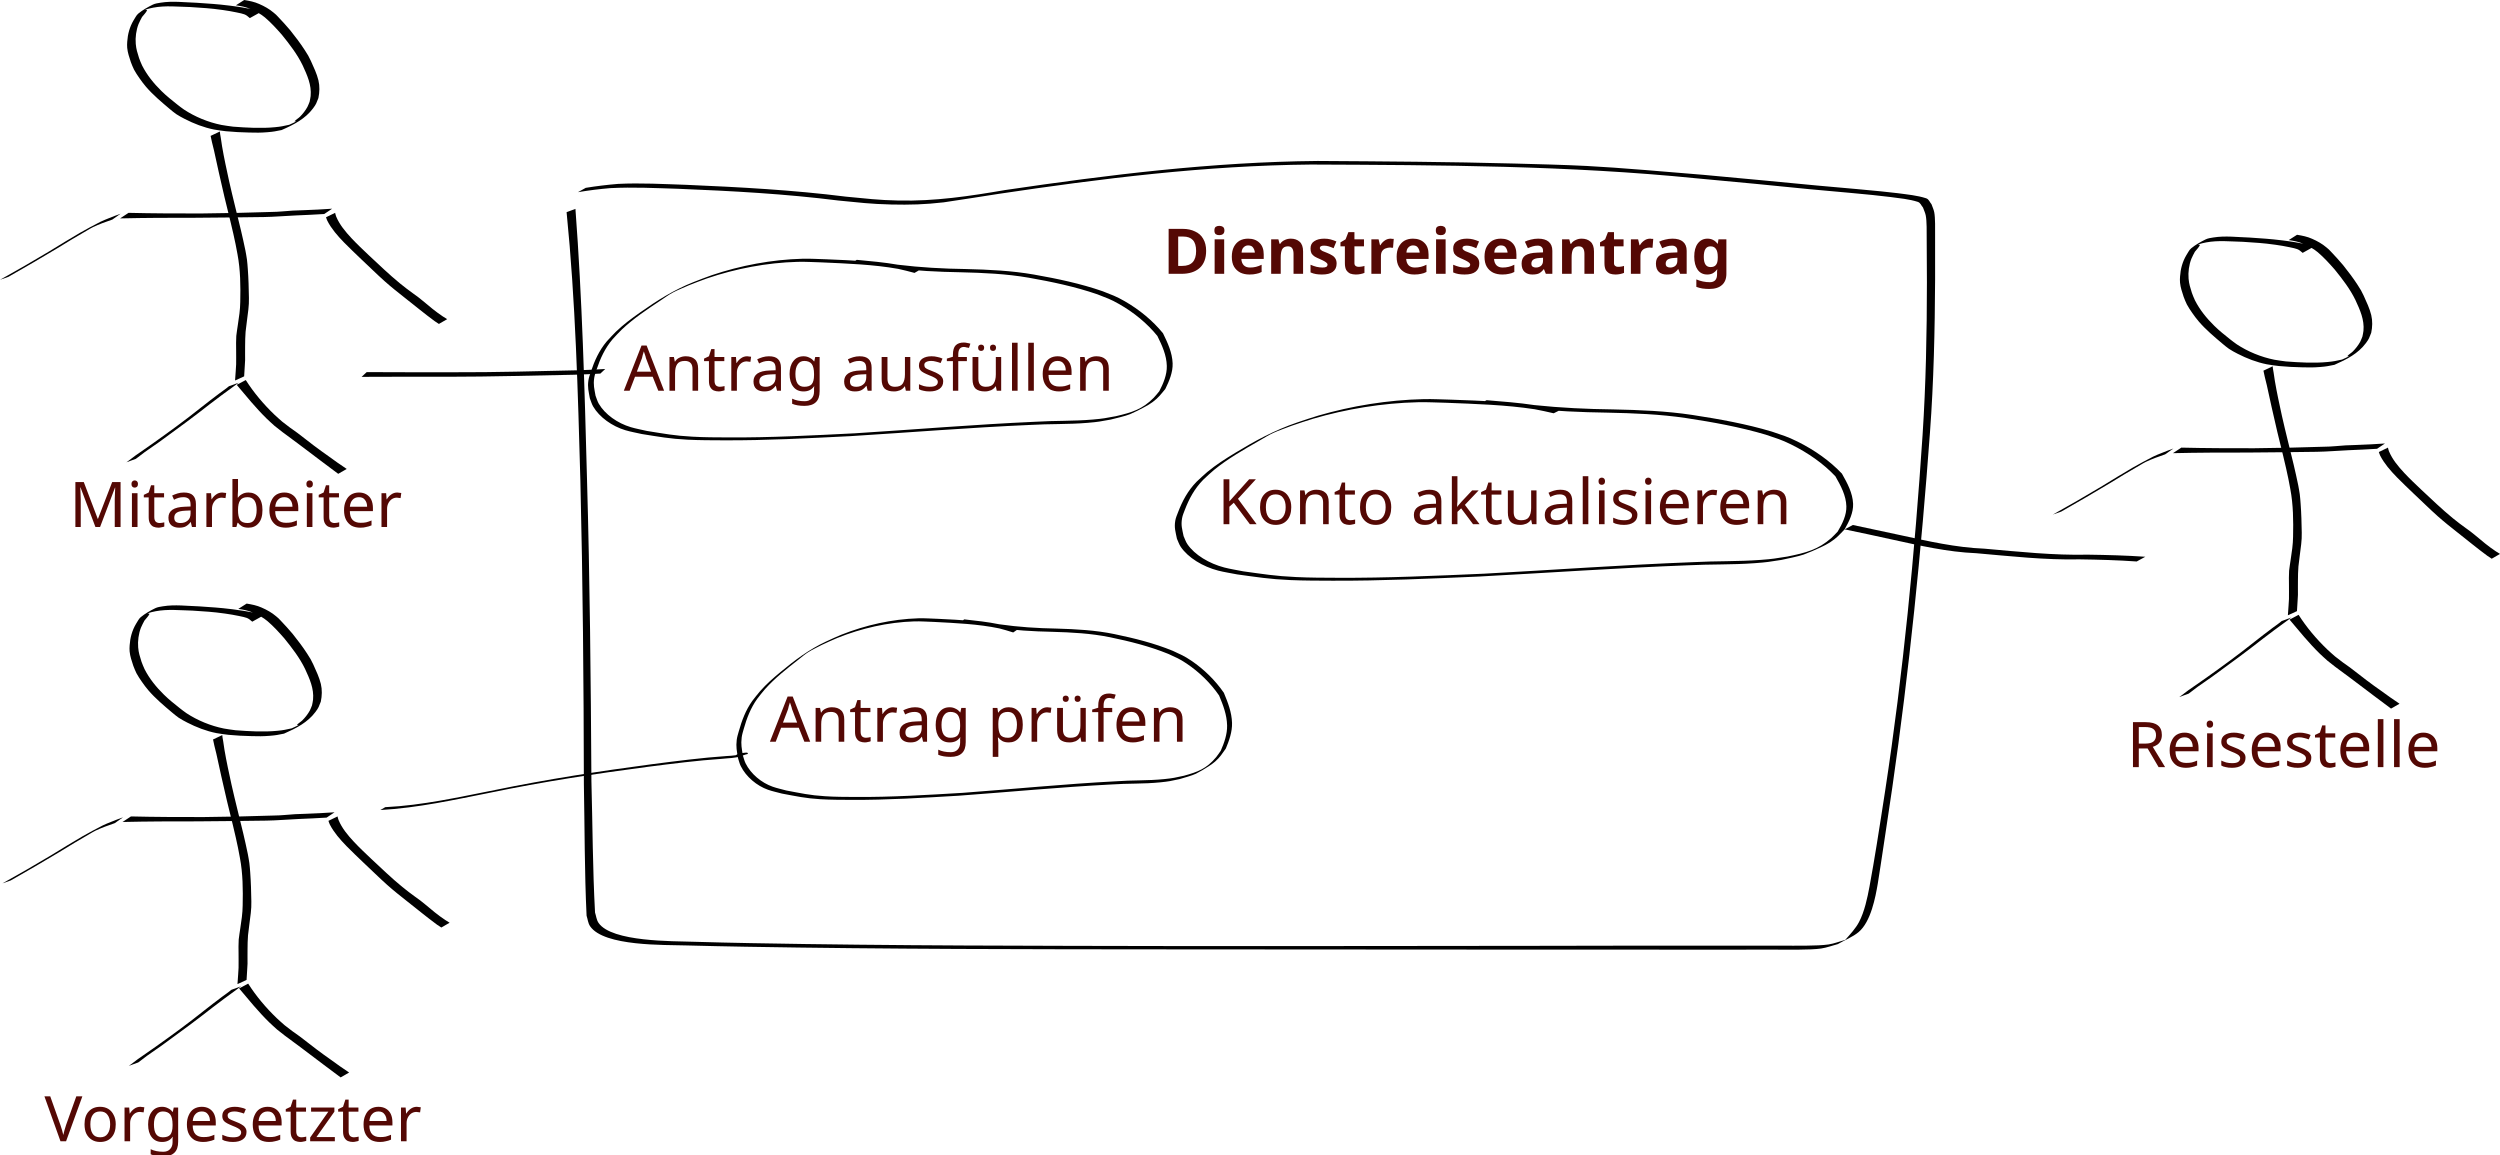
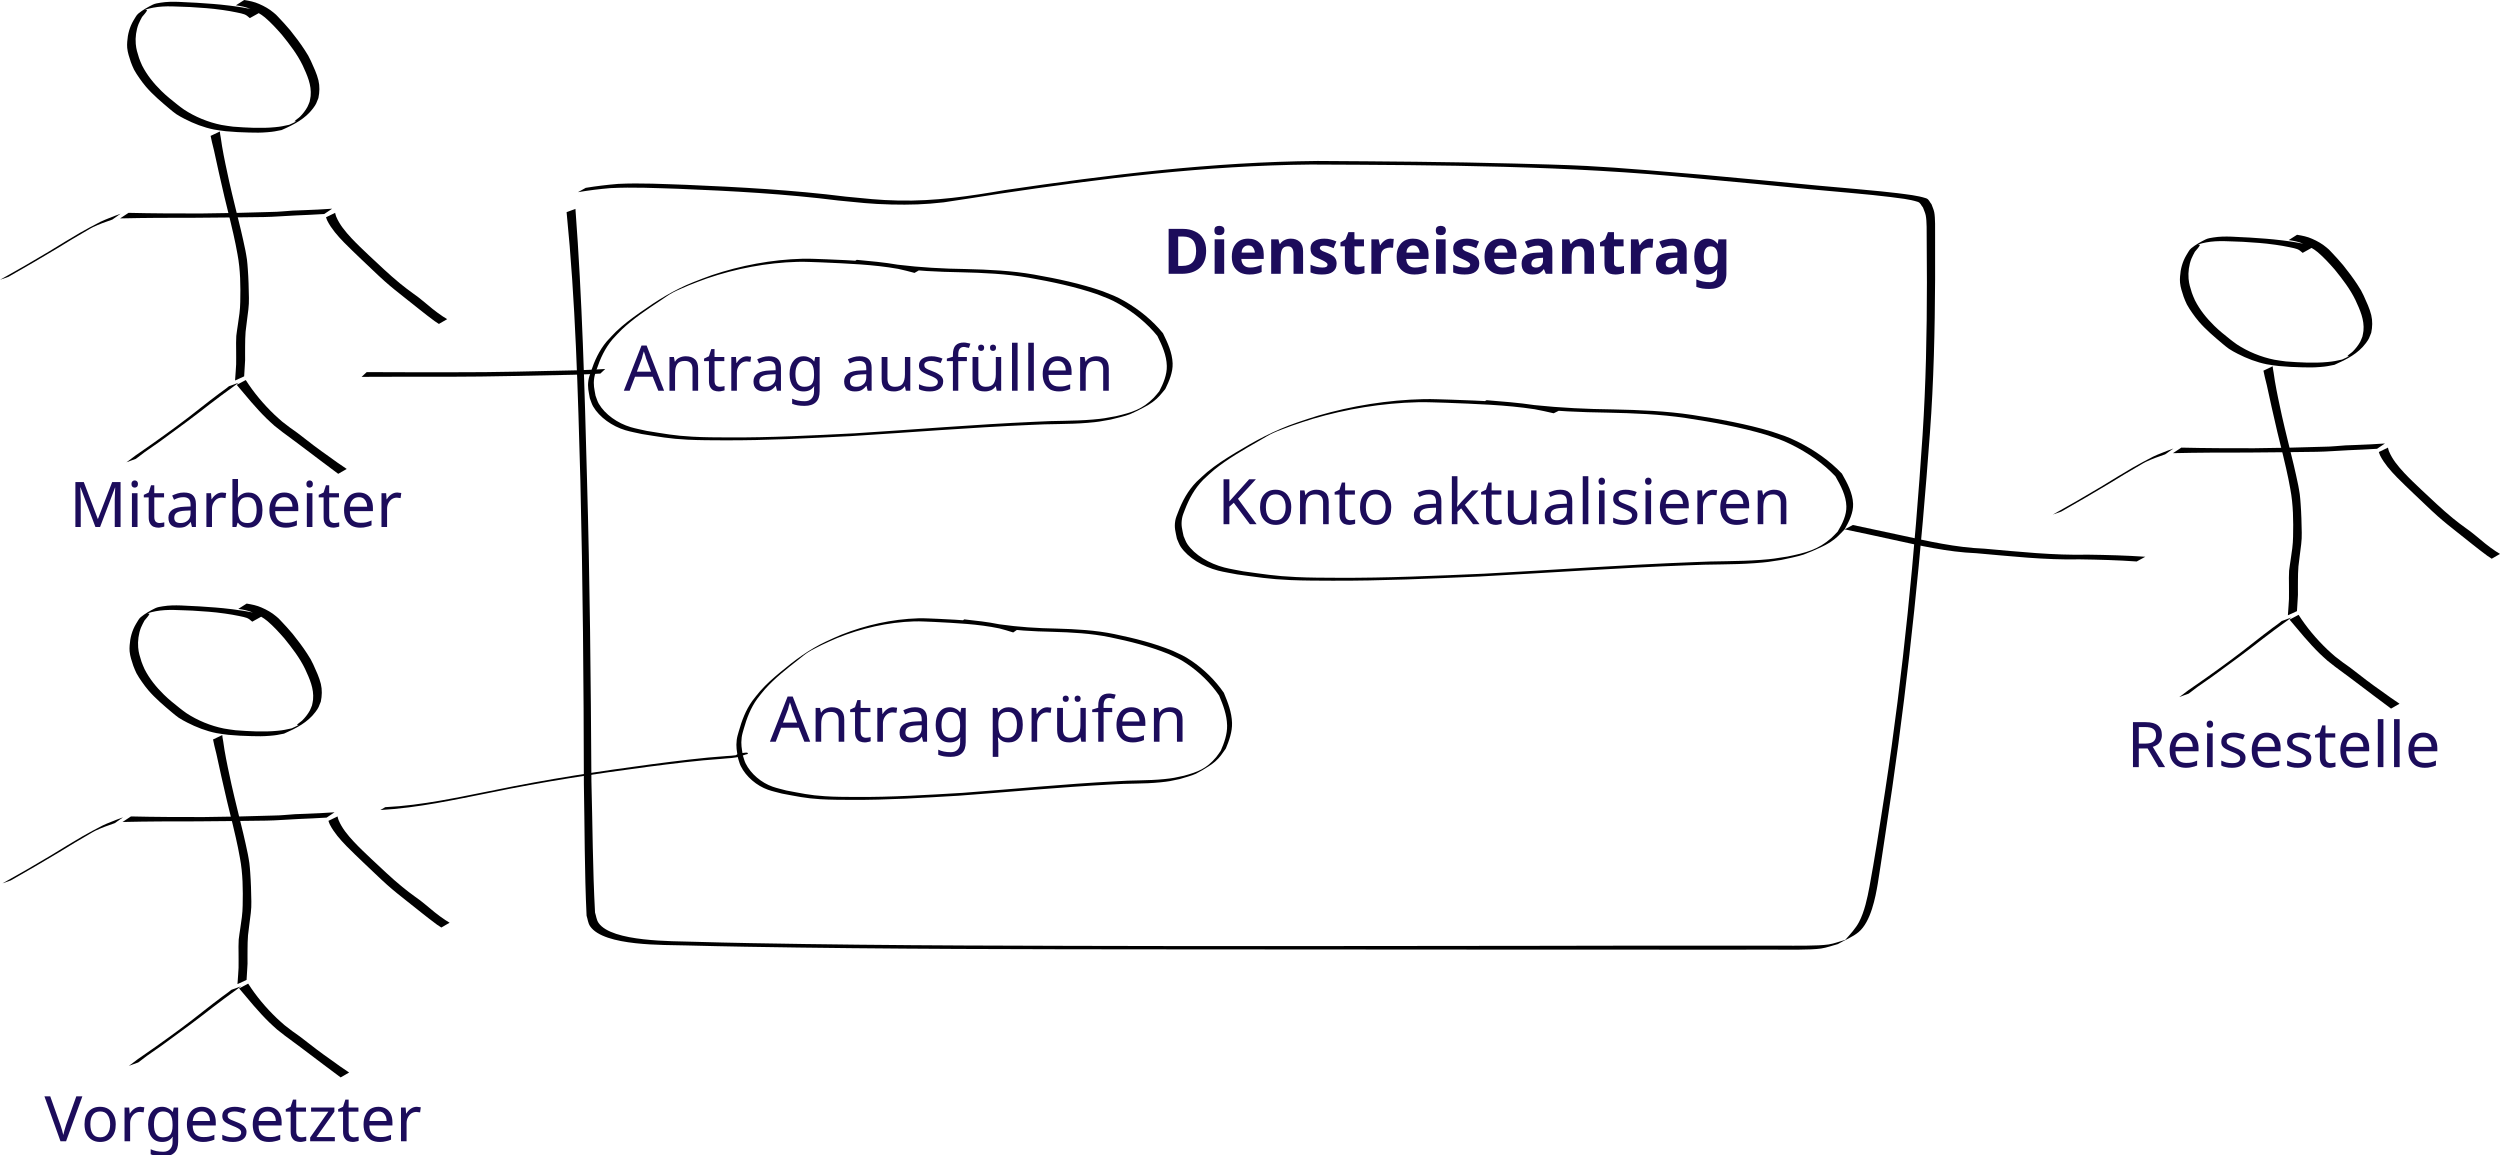
<svg xmlns="http://www.w3.org/2000/svg" xmlns:xlink="http://www.w3.org/1999/xlink" width="167.72mm" height="77.448mm" viewBox="0 0 167.72 77.448" version="1.1" id="svg75">
  <defs id="defs69" />
  <g id="layer1" transform="translate(737.3507,609.5655)">
    <text xml:space="preserve" style="font-style:normal;font-variant:normal;font-weight:normal;font-stretch:normal;font-size:4.233px;line-height:1.25;font-family:sans-serif;-inkscape-font-specification:'sans-serif, Normal';font-variant-ligatures:normal;font-variant-caps:normal;font-variant-numeric:normal;font-variant-east-asian:normal;fill:#000000;fill-opacity:1;stroke:none;stroke-width:0.017" x="-732.698" y="-574.214" id="text369">
-       <tspan id="tspan367" x="-732.698" y="-574.214" style="font-style:normal;font-variant:normal;font-weight:normal;font-stretch:normal;font-size:4.233px;font-family:sans-serif;-inkscape-font-specification:'sans-serif, Normal';font-variant-ligatures:normal;font-variant-caps:normal;font-variant-numeric:normal;font-variant-east-asian:normal;fill:#540804ff;fill-opacity:1;stroke-width:0.017">Mitarbeiter</tspan>
+       <tspan id="tspan367" x="-732.698" y="-574.214" style="font-style:normal;font-variant:normal;font-weight:normal;font-stretch:normal;font-size:4.233px;font-family:sans-serif;-inkscape-font-specification:'sans-serif, Normal';font-variant-ligatures:normal;font-variant-caps:normal;font-variant-numeric:normal;font-variant-east-asian:normal;fill:#1c0c5b;fill-opacity:1;stroke-width:0.017">Mitarbeiter</tspan>
    </text>
    <text xml:space="preserve" style="font-style:normal;font-variant:normal;font-weight:normal;font-stretch:normal;font-size:4.233px;line-height:1.25;font-family:sans-serif;-inkscape-font-specification:'sans-serif, Normal';font-variant-ligatures:normal;font-variant-caps:normal;font-variant-numeric:normal;font-variant-east-asian:normal;fill:#000000;fill-opacity:1;stroke:none;stroke-width:0.017" x="-734.372" y="-532.998" id="text373">
-       <tspan id="tspan371" x="-734.372" y="-532.998" style="font-style:normal;font-variant:normal;font-weight:normal;font-stretch:normal;font-size:4.233px;font-family:sans-serif;-inkscape-font-specification:'sans-serif, Normal';font-variant-ligatures:normal;font-variant-caps:normal;font-variant-numeric:normal;font-variant-east-asian:normal;fill:#540804ff;fill-opacity:1;stroke-width:0.017">Vorgesetzter</tspan>
+       <tspan id="tspan371" x="-734.372" y="-532.998" style="font-style:normal;font-variant:normal;font-weight:normal;font-stretch:normal;font-size:4.233px;font-family:sans-serif;-inkscape-font-specification:'sans-serif, Normal';font-variant-ligatures:normal;font-variant-caps:normal;font-variant-numeric:normal;font-variant-east-asian:normal;fill:#1c0c5b;fill-opacity:1;stroke-width:0.017">Vorgesetzter</tspan>
    </text>
    <text xml:space="preserve" style="font-style:normal;font-variant:normal;font-weight:bold;font-stretch:normal;font-size:4.233px;line-height:1.25;font-family:sans-serif;-inkscape-font-specification:'sans-serif, Bold';font-variant-ligatures:normal;font-variant-caps:normal;font-variant-numeric:normal;font-variant-east-asian:normal;fill:#000000;fill-opacity:1;stroke:none;stroke-width:0.017" x="-659.325" y="-591.192" id="text377">
-       <tspan x="-659.325" y="-591.192" style="font-style:normal;font-variant:normal;font-weight:bold;font-stretch:normal;font-size:4.233px;font-family:sans-serif;-inkscape-font-specification:'sans-serif, Bold';font-variant-ligatures:normal;font-variant-caps:normal;font-variant-numeric:normal;font-variant-east-asian:normal;fill:#540804ff;fill-opacity:1;stroke-width:0.017" id="tspan442">Dienstreiseantrag</tspan>
+       <tspan x="-659.325" y="-591.192" style="font-style:normal;font-variant:normal;font-weight:bold;font-stretch:normal;font-size:4.233px;font-family:sans-serif;-inkscape-font-specification:'sans-serif, Bold';font-variant-ligatures:normal;font-variant-caps:normal;font-variant-numeric:normal;font-variant-east-asian:normal;fill:#1c0c5b;fill-opacity:1;stroke-width:0.017" id="tspan442">Dienstreiseantrag</tspan>
    </text>
    <text xml:space="preserve" style="font-style:normal;font-variant:normal;font-weight:normal;font-stretch:normal;font-size:4.233px;line-height:1.25;font-family:sans-serif;-inkscape-font-specification:'sans-serif, Normal';font-variant-ligatures:normal;font-variant-caps:normal;font-variant-numeric:normal;font-variant-east-asian:normal;fill:#000000;fill-opacity:1;stroke:none;stroke-width:0.017" x="-695.501" y="-583.353" id="text381">
-       <tspan id="tspan379" x="-695.501" y="-583.353" style="font-style:normal;font-variant:normal;font-weight:normal;font-stretch:normal;font-size:4.233px;font-family:sans-serif;-inkscape-font-specification:'sans-serif, Normal';font-variant-ligatures:normal;font-variant-caps:normal;font-variant-numeric:normal;font-variant-east-asian:normal;fill:#540804ff;fill-opacity:1;stroke-width:0.017">Antrag ausfüllen</tspan>
+       <tspan id="tspan379" x="-695.501" y="-583.353" style="font-style:normal;font-variant:normal;font-weight:normal;font-stretch:normal;font-size:4.233px;font-family:sans-serif;-inkscape-font-specification:'sans-serif, Normal';font-variant-ligatures:normal;font-variant-caps:normal;font-variant-numeric:normal;font-variant-east-asian:normal;fill:#1c0c5b;fill-opacity:1;stroke-width:0.017">Antrag ausfüllen</tspan>
    </text>
    <text xml:space="preserve" style="font-style:normal;font-variant:normal;font-weight:normal;font-stretch:normal;font-size:4.233px;line-height:1.25;font-family:sans-serif;-inkscape-font-specification:'sans-serif, Normal';font-variant-ligatures:normal;font-variant-caps:normal;font-variant-numeric:normal;font-variant-east-asian:normal;fill:#000000;fill-opacity:1;stroke:none;stroke-width:0.017" x="-685.698" y="-559.803" id="text385">
-       <tspan id="tspan383" x="-685.698" y="-559.803" style="font-style:normal;font-variant:normal;font-weight:normal;font-stretch:normal;font-size:4.233px;font-family:sans-serif;-inkscape-font-specification:'sans-serif, Normal';font-variant-ligatures:normal;font-variant-caps:normal;font-variant-numeric:normal;font-variant-east-asian:normal;fill:#540804ff;fill-opacity:1;stroke-width:0.017">Antrag prüfen</tspan>
+       <tspan id="tspan383" x="-685.698" y="-559.803" style="font-style:normal;font-variant:normal;font-weight:normal;font-stretch:normal;font-size:4.233px;font-family:sans-serif;-inkscape-font-specification:'sans-serif, Normal';font-variant-ligatures:normal;font-variant-caps:normal;font-variant-numeric:normal;font-variant-east-asian:normal;fill:#1c0c5b;fill-opacity:1;stroke-width:0.017">Antrag prüfen</tspan>
    </text>
    <path id="path420" d="m -669.062,-567.352 c -0.2,-0.06 -0.766,-0.233 -0.937,-0.268 -1.438,-0.293 -2.925,-0.352 -4.385,-0.428 -0.454,-0.013 -0.908,-0.051 -1.362,-0.037 -1.757,0.055 -3.526,0.45 -5.16,1.101 -0.352,0.14 -0.692,0.309 -1.038,0.463 -1.109,0.515 -2.094,1.251 -3.032,2.031 -0.529,0.44 -0.928,0.785 -1.384,1.297 -0.186,0.209 -0.349,0.436 -0.524,0.654 -0.438,0.614 -0.702,1.316 -0.904,2.039 -0.053,0.188 -0.114,0.376 -0.137,0.57 -0.058,0.481 0.008,0.74 0.081,1.21 0.063,0.182 0.102,0.373 0.187,0.545 0.359,0.725 1.079,1.327 1.831,1.593 0.305,0.108 0.623,0.17 0.935,0.256 0.98,0.182 1.571,0.319 2.598,0.38 0.689,0.041 1.381,0.039 2.071,0.043 2.403,0.013 4.796,-0.14 7.193,-0.28 3.406,-0.249 6.805,-0.577 10.216,-0.753 1.094,-0.079 2.194,-0.031 3.286,-0.142 0.656,-0.066 0.661,-0.085 1.308,-0.218 0.247,-0.073 0.857,-0.241 1.103,-0.363 0.286,-0.143 0.558,-0.311 0.828,-0.482 0.161,-0.102 0.319,-0.21 0.461,-0.336 0.338,-0.299 0.457,-0.509 0.714,-0.87 0.224,-0.534 0.434,-1.124 0.417,-1.717 -0.02,-0.717 -0.278,-1.374 -0.548,-2.023 -0.584,-0.846 -1.337,-1.58 -2.185,-2.155 -0.492,-0.334 -0.718,-0.415 -1.246,-0.663 -1.258,-0.516 -2.584,-0.843 -3.911,-1.12 -1.273,-0.263 -2.569,-0.332 -3.864,-0.37 -1.296,-0.021 -2.588,-0.105 -3.871,-0.29 -0.773,-0.159 -1.557,-0.24 -2.34,-0.328 0,0 -0.289,0.207 -0.289,0.207 v 0 c 0.778,0.094 1.558,0.179 2.327,0.336 1.284,0.188 2.578,0.266 3.875,0.292 1.294,0.037 2.59,0.103 3.862,0.363 1.325,0.275 2.648,0.603 3.905,1.114 0.53,0.246 0.749,0.323 1.243,0.656 0.844,0.569 1.595,1.297 2.174,2.139 0.272,0.651 0.52,1.286 0.537,2.007 0.015,0.588 -0.194,1.172 -0.425,1.699 -0.106,0.147 -0.202,0.303 -0.319,0.442 -0.639,0.764 -1.227,0.982 -2.155,1.236 -0.64,0.135 -0.656,0.155 -1.306,0.223 -1.095,0.114 -2.2,0.067 -3.297,0.151 -3.421,0.181 -6.828,0.52 -10.244,0.773 -2.394,0.142 -4.783,0.293 -7.182,0.276 -0.685,-0.003 -1.371,-0.004 -2.056,-0.05 -1.024,-0.064 -1.607,-0.201 -2.583,-0.383 -0.308,-0.085 -0.623,-0.149 -0.924,-0.256 -0.745,-0.264 -1.458,-0.849 -1.814,-1.569 -0.084,-0.17 -0.123,-0.359 -0.185,-0.539 -0.07,-0.477 -0.136,-0.71 -0.075,-1.197 0.024,-0.193 0.084,-0.379 0.136,-0.566 0.201,-0.719 0.469,-1.415 0.906,-2.024 0.174,-0.217 0.338,-0.443 0.523,-0.65 0.67,-0.749 1.465,-1.372 2.252,-1.988 0.213,-0.167 0.417,-0.347 0.646,-0.491 0.291,-0.183 0.606,-0.324 0.908,-0.486 0.346,-0.156 0.686,-0.325 1.038,-0.466 1.631,-0.655 3.399,-1.057 5.155,-1.113 0.454,-0.015 0.908,0.024 1.362,0.036 1.452,0.079 2.932,0.137 4.361,0.435 0.189,0.039 0.716,0.206 0.928,0.271 0,0 0.314,-0.215 0.314,-0.215 z" style="stroke-width:0.032" />
    <path id="path420-7" d="m -675.622,-591.474 c -0.236,-0.06 -0.904,-0.233 -1.106,-0.268 -1.696,-0.293 -3.45,-0.352 -5.172,-0.428 -0.536,-0.013 -1.071,-0.051 -1.607,-0.037 -2.072,0.055 -4.159,0.45 -6.086,1.101 -0.415,0.14 -0.816,0.309 -1.225,0.463 -1.308,0.515 -2.47,1.251 -3.577,2.031 -0.624,0.44 -1.094,0.785 -1.632,1.297 -0.219,0.209 -0.412,0.436 -0.618,0.654 -0.516,0.614 -0.828,1.316 -1.067,2.039 -0.062,0.188 -0.134,0.376 -0.163,0.57 -0.069,0.481 0.015,0.74 0.096,1.21 0.074,0.182 0.121,0.373 0.221,0.545 0.423,0.725 1.273,1.327 2.16,1.593 0.36,0.108 0.735,0.171 1.103,0.256 1.155,0.182 1.853,0.319 3.064,0.38 0.813,0.041 1.629,0.039 2.443,0.043 2.834,0.013 5.657,-0.14 8.485,-0.28 4.017,-0.249 8.026,-0.577 12.049,-0.752 1.29,-0.079 2.588,-0.031 3.876,-0.142 0.773,-0.066 0.78,-0.085 1.542,-0.218 0.291,-0.073 1.011,-0.241 1.3,-0.363 0.337,-0.143 0.659,-0.311 0.977,-0.482 0.189,-0.102 0.376,-0.21 0.544,-0.336 0.399,-0.299 0.539,-0.509 0.842,-0.87 0.264,-0.534 0.512,-1.124 0.492,-1.717 -0.025,-0.717 -0.328,-1.374 -0.647,-2.023 -0.689,-0.846 -1.577,-1.58 -2.577,-2.155 -0.58,-0.334 -0.847,-0.415 -1.47,-0.663 -1.483,-0.517 -3.048,-0.843 -4.613,-1.12 -1.501,-0.263 -3.031,-0.332 -4.558,-0.37 -1.528,-0.021 -3.053,-0.105 -4.566,-0.29 -0.912,-0.159 -1.836,-0.24 -2.76,-0.328 0,0 -0.34,0.207 -0.34,0.207 v 0 c 0.918,0.094 1.837,0.179 2.744,0.336 1.515,0.188 3.041,0.266 4.571,0.292 1.526,0.037 3.055,0.103 4.556,0.363 1.562,0.275 3.123,0.603 4.606,1.114 0.625,0.246 0.884,0.323 1.466,0.656 0.996,0.569 1.882,1.297 2.564,2.139 0.321,0.651 0.614,1.286 0.633,2.007 0.017,0.588 -0.228,1.172 -0.502,1.699 -0.125,0.147 -0.239,0.303 -0.376,0.442 -0.753,0.764 -1.447,0.982 -2.542,1.236 -0.755,0.135 -0.774,0.155 -1.541,0.223 -1.292,0.114 -2.595,0.067 -3.889,0.151 -4.035,0.181 -8.054,0.52 -12.083,0.773 -2.823,0.142 -5.642,0.293 -8.472,0.276 -0.808,-0.003 -1.618,-0.004 -2.425,-0.05 -1.207,-0.064 -1.896,-0.201 -3.047,-0.384 -0.363,-0.085 -0.734,-0.149 -1.09,-0.256 -0.878,-0.264 -1.72,-0.849 -2.14,-1.569 -0.099,-0.17 -0.145,-0.359 -0.218,-0.539 -0.082,-0.477 -0.16,-0.71 -0.088,-1.197 0.028,-0.193 0.099,-0.379 0.161,-0.566 0.238,-0.719 0.553,-1.415 1.069,-2.024 0.206,-0.217 0.398,-0.443 0.617,-0.65 0.79,-0.749 1.728,-1.372 2.656,-1.988 0.251,-0.167 0.492,-0.347 0.762,-0.491 0.343,-0.183 0.714,-0.324 1.071,-0.486 0.408,-0.156 0.809,-0.325 1.225,-0.466 1.924,-0.655 4.009,-1.057 6.081,-1.113 0.535,-0.016 1.071,0.024 1.606,0.036 1.713,0.079 3.458,0.137 5.144,0.435 0.223,0.039 0.845,0.206 1.095,0.271 0,0 0.371,-0.215 0.371,-0.215 z" style="stroke-width:0.035" />
    <text xml:space="preserve" style="font-style:normal;font-variant:normal;font-weight:normal;font-stretch:normal;font-size:4.233px;line-height:1.25;font-family:sans-serif;-inkscape-font-specification:'sans-serif, Normal';font-variant-ligatures:normal;font-variant-caps:normal;font-variant-numeric:normal;font-variant-east-asian:normal;fill:#000000;fill-opacity:1;stroke:none;stroke-width:0.017" x="-655.673" y="-574.396" id="text381-5">
-       <tspan id="tspan379-3" x="-655.673" y="-574.396" style="font-style:normal;font-variant:normal;font-weight:normal;font-stretch:normal;font-size:4.233px;font-family:sans-serif;-inkscape-font-specification:'sans-serif, Normal';font-variant-ligatures:normal;font-variant-caps:normal;font-variant-numeric:normal;font-variant-east-asian:normal;fill:#540804ff;fill-opacity:1;stroke-width:0.017">Konto aktualisieren</tspan>
+       <tspan id="tspan379-3" x="-655.673" y="-574.396" style="font-style:normal;font-variant:normal;font-weight:normal;font-stretch:normal;font-size:4.233px;font-family:sans-serif;-inkscape-font-specification:'sans-serif, Normal';font-variant-ligatures:normal;font-variant-caps:normal;font-variant-numeric:normal;font-variant-east-asian:normal;fill:#1c0c5b;fill-opacity:1;stroke-width:0.017">Konto aktualisieren</tspan>
    </text>
    <path id="path420-7-5" d="m -632.687,-582.056 c -0.273,-0.06 -1.048,-0.233 -1.283,-0.268 -1.968,-0.293 -4.003,-0.352 -6.001,-0.428 -0.621,-0.013 -1.243,-0.051 -1.864,-0.037 -2.404,0.055 -4.825,0.45 -7.061,1.101 -0.482,0.14 -0.947,0.309 -1.421,0.463 -1.517,0.515 -2.866,1.251 -4.15,2.031 -0.723,0.44 -1.27,0.785 -1.894,1.297 -0.254,0.209 -0.478,0.436 -0.717,0.654 -0.599,0.614 -0.961,1.316 -1.238,2.039 -0.072,0.188 -0.156,0.376 -0.188,0.57 -0.08,0.481 0.018,0.74 0.111,1.21 0.085,0.182 0.14,0.373 0.256,0.545 0.491,0.725 1.477,1.327 2.506,1.593 0.417,0.108 0.853,0.17 1.28,0.256 1.341,0.182 2.149,0.319 3.555,0.38 0.943,0.041 1.89,0.039 2.835,0.043 3.288,0.013 6.563,-0.14 9.844,-0.28 4.661,-0.249 9.312,-0.577 13.98,-0.753 1.497,-0.079 3.003,-0.031 4.497,-0.142 0.897,-0.066 0.905,-0.085 1.79,-0.218 0.338,-0.073 1.173,-0.241 1.509,-0.363 0.391,-0.143 0.764,-0.311 1.133,-0.482 0.22,-0.102 0.436,-0.21 0.631,-0.336 0.463,-0.299 0.625,-0.509 0.977,-0.87 0.306,-0.534 0.594,-1.124 0.57,-1.717 -0.029,-0.717 -0.38,-1.374 -0.75,-2.023 -0.8,-0.846 -1.83,-1.58 -2.99,-2.155 -0.673,-0.334 -0.982,-0.415 -1.705,-0.663 -1.721,-0.516 -3.537,-0.843 -5.352,-1.12 -1.742,-0.263 -3.516,-0.332 -5.288,-0.37 -1.773,-0.021 -3.542,-0.105 -5.298,-0.29 -1.058,-0.159 -2.13,-0.24 -3.202,-0.328 0,0 -0.395,0.207 -0.395,0.207 v 0 c 1.065,0.093 2.132,0.179 3.184,0.336 1.757,0.188 3.528,0.266 5.303,0.292 1.771,0.037 3.544,0.103 5.286,0.363 1.813,0.275 3.624,0.603 5.344,1.114 0.725,0.246 1.025,0.323 1.701,0.656 1.155,0.569 2.183,1.297 2.975,2.139 0.372,0.651 0.712,1.286 0.735,2.007 0.019,0.588 -0.265,1.172 -0.582,1.699 -0.145,0.147 -0.277,0.303 -0.436,0.442 -0.874,0.764 -1.679,0.982 -2.949,1.236 -0.876,0.135 -0.898,0.155 -1.788,0.223 -1.499,0.114 -3.01,0.067 -4.512,0.151 -4.681,0.181 -9.345,0.52 -14.019,0.773 -3.276,0.142 -6.546,0.293 -9.829,0.276 -0.938,-0.003 -1.877,-0.004 -2.813,-0.05 -1.401,-0.064 -2.2,-0.201 -3.535,-0.383 -0.421,-0.085 -0.852,-0.149 -1.265,-0.256 -1.019,-0.264 -1.996,-0.849 -2.483,-1.569 -0.115,-0.17 -0.169,-0.359 -0.253,-0.539 -0.095,-0.477 -0.186,-0.71 -0.102,-1.197 0.033,-0.193 0.115,-0.379 0.186,-0.566 0.276,-0.719 0.641,-1.415 1.24,-2.024 0.239,-0.217 0.462,-0.443 0.716,-0.65 0.917,-0.749 2.005,-1.372 3.082,-1.988 0.292,-0.167 0.571,-0.347 0.884,-0.491 0.398,-0.183 0.829,-0.324 1.243,-0.486 0.474,-0.156 0.939,-0.325 1.421,-0.466 2.232,-0.655 4.652,-1.057 7.055,-1.113 0.621,-0.016 1.243,0.024 1.864,0.036 1.987,0.079 4.012,0.137 5.969,0.435 0.258,0.039 0.98,0.206 1.271,0.271 0,0 0.43,-0.215 0.43,-0.215 z" style="stroke-width:0.037" />
    <text xml:space="preserve" style="font-style:normal;font-variant:normal;font-weight:normal;font-stretch:normal;font-size:4.233px;line-height:1.25;font-family:sans-serif;-inkscape-font-specification:'sans-serif, Normal';font-variant-ligatures:normal;font-variant-caps:normal;font-variant-numeric:normal;font-variant-east-asian:normal;fill:#000000;fill-opacity:1;stroke:none;stroke-width:0.017" x="-594.661" y="-558.105" id="text373-2">
-       <tspan id="tspan371-9" x="-594.661" y="-558.105" style="font-style:normal;font-variant:normal;font-weight:normal;font-stretch:normal;font-size:4.233px;font-family:sans-serif;-inkscape-font-specification:'sans-serif, Normal';font-variant-ligatures:normal;font-variant-caps:normal;font-variant-numeric:normal;font-variant-east-asian:normal;fill:#540804ff;fill-opacity:1;stroke-width:0.017">Reisestelle</tspan>
+       <tspan id="tspan371-9" x="-594.661" y="-558.105" style="font-style:normal;font-variant:normal;font-weight:normal;font-stretch:normal;font-size:4.233px;font-family:sans-serif;-inkscape-font-specification:'sans-serif, Normal';font-variant-ligatures:normal;font-variant-caps:normal;font-variant-numeric:normal;font-variant-east-asian:normal;fill:#1c0c5b;fill-opacity:1;stroke-width:0.017">Reisestelle</tspan>
    </text>
    <path id="path583" d="m -699.339,-595.332 c 0.6,6 0.757,12.018 0.925,18.031 0.165,6.772 0.222,13.545 0.234,20.319 0.056,2.949 0.041,5.901 0.182,8.849 0.079,0.236 0.089,0.491 0.238,0.709 0.929,1.362 5.016,1.239 6.467,1.286 1.307,0.042 2.614,0.057 3.922,0.086 9.515,0.167 19.035,0.172 28.552,0.178 8.063,0.005 16.125,0.012 24.188,0.016 3.737,0.002 7.473,0.003 11.21,0.002 1.729,10e-4 3.458,-8.9e-4 5.187,-8.9e-4 0.663,4.6e-4 2.34,0.032 3.055,-0.074 0.39,-0.058 0.748,-0.197 1.122,-0.296 0.464,-0.268 1.003,-0.479 1.393,-0.804 0.833,-0.694 1.137,-2.367 1.287,-3.237 0.121,-0.702 0.928,-6.131 0.972,-6.432 1.148,-7.935 1.949,-15.894 2.533,-23.861 0.252,-3.42 0.327,-6.845 0.344,-10.27 0.003,-0.995 5.1e-4,-1.989 -10e-4,-2.984 -10e-4,-0.366 0.018,-1.127 -0.058,-1.515 -0.036,-0.182 -0.122,-0.357 -0.184,-0.536 -0.121,-0.133 -0.163,-0.333 -0.362,-0.398 -0.594,-0.194 -1.257,-0.253 -1.897,-0.34 -1.014,-0.136 -4.477,-0.428 -5.416,-0.515 -1.231,-0.114 -2.461,-0.235 -3.692,-0.352 -1.311,-0.122 -2.621,-0.243 -3.932,-0.365 -2.051,-0.169 -5.75,-0.492 -7.824,-0.595 -1.603,-0.08 -3.209,-0.119 -4.815,-0.162 -4.411,-0.118 -8.824,-0.146 -13.237,-0.174 -7.075,0.064 -14.05,0.931 -20.964,1.95 -2.378,0.408 -4.703,0.759 -7.159,0.706 -1.364,-0.03 -2.176,-0.133 -3.533,-0.262 -3.543,-0.445 -7.127,-0.64 -10.712,-0.793 -1.525,-0.049 -3.051,-0.139 -4.577,-0.062 -0.727,0.06 -1.448,0.147 -2.162,0.264 0,0 -0.524,0.291 -0.524,0.291 v 0 c 0.713,-0.12 1.432,-0.209 2.159,-0.271 1.531,-0.081 3.063,-10e-4 4.595,0.045 3.587,0.144 7.172,0.34 10.716,0.786 1.379,0.134 2.152,0.234 3.538,0.267 1.272,0.03 2.275,-10e-4 3.53,-0.145 0.277,-0.032 3.627,-0.559 3.655,-0.564 6.918,-1.034 13.902,-1.907 20.985,-1.972 8.636,0.038 17.301,0.064 25.874,0.926 1.309,0.122 2.617,0.245 3.926,0.367 1.224,0.121 2.448,0.246 3.672,0.363 1.119,0.107 4.213,0.364 5.391,0.522 0.621,0.084 1.264,0.139 1.842,0.325 0.193,0.062 0.236,0.255 0.354,0.383 0.061,0.175 0.147,0.347 0.183,0.526 0.078,0.391 0.062,1.141 0.064,1.51 0.003,0.993 0.014,1.986 0.015,2.979 -0.002,3.417 -0.068,6.834 -0.291,10.248 -0.529,7.965 -1.298,15.922 -2.508,23.849 -0.189,1.207 -0.37,2.414 -0.567,3.62 -0.155,0.947 -0.312,1.894 -0.489,2.839 -0.138,0.735 -0.33,1.663 -0.702,2.366 -0.226,0.428 -0.582,0.808 -0.92,1.19 -0.372,0.103 -0.727,0.248 -1.116,0.309 -0.724,0.112 -2.387,0.082 -3.061,0.082 -1.728,4.4e-4 -3.456,-10e-4 -5.184,-4.5e-4 -3.745,0 -7.491,0.001 -11.236,0.012 -8.081,0.013 -16.163,0.018 -24.244,0.015 -9.507,-0.018 -19.015,-0.016 -28.519,-0.195 -1.302,-0.031 -2.604,-0.047 -3.905,-0.093 -1.352,-0.048 -5.488,0.023 -6.373,-1.263 -0.147,-0.214 -0.159,-0.465 -0.238,-0.698 -0.16,-2.94 -0.163,-5.884 -0.243,-8.825 -0.039,-6.766 -0.104,-13.531 -0.297,-20.296 -0.16,-6.03 -0.321,-12.062 -0.775,-18.086 0,0 -0.589,0.219 -0.589,0.219 z" style="stroke-width:0.033" />
    <path id="path585" d="m -713.092,-584.283 c 1.964,-0.013 3.929,-0.007 5.893,-0.007 2.78,-10e-4 5.559,-0.084 8.338,-0.134 1.252,-0.047 0.656,-0.021 1.786,-0.078 0,0 0.329,-0.309 0.329,-0.309 v 0 c -1.135,0.064 -0.537,0.034 -1.793,0.086 -2.779,0.059 -5.557,0.144 -8.336,0.133 -1.958,10e-4 -3.916,0.002 -5.875,-0.009 0,0 -0.342,0.319 -0.342,0.319 z" style="stroke-width:0.028" />
    <path id="path587" d="m -711.836,-555.222 c 2.525,-0.14 4.982,-0.69 7.427,-1.175 3.461,-0.717 6.973,-1.257 10.5,-1.722 1.658,-0.21 3.315,-0.426 4.989,-0.538 0.423,-0.051 0.917,-0.036 1.312,-0.194 0.445,-0.178 0.505,-0.086 0.383,-0.223 -0.198,-6.8e-4 -0.394,0.042 -0.587,0.07 0,0 -0.327,0.194 -0.327,0.194 v 0 c 0.189,-0.026 0.381,-0.053 0.567,-0.085 -0.029,-0.117 -0.003,0.026 0.289,-0.155 0.044,-0.027 -0.105,0.032 -0.159,0.045 -0.375,0.093 -0.762,0.145 -1.155,0.16 -1.682,0.115 -3.346,0.334 -5.012,0.548 -3.532,0.468 -7.047,1.013 -10.513,1.727 -2.43,0.479 -4.873,1.033 -7.384,1.156 0,0 -0.33,0.192 -0.33,0.192 z" style="stroke-width:0.022" />
    <path id="path589" d="m -593.426,-572.214 c -1.279,-0.087 -2.561,-0.122 -3.845,-0.14 -2.33,0.053 -4.64,-0.201 -6.949,-0.402 -1.926,-0.077 -3.778,-0.505 -5.621,-0.904 -1.517,-0.329 -1.704,-0.367 -3.204,-0.685 0,0 -0.553,0.293 -0.553,0.293 v 0 c 1.962,0.414 1.206,0.251 3.2,0.686 1.844,0.402 3.697,0.836 5.624,0.914 2.308,0.201 4.614,0.463 6.943,0.412 1.277,0.02 2.554,0.052 3.827,0.143 0,0 0.578,-0.317 0.578,-0.317 z" style="stroke-width:0.037" />
    <g id="actor" transform="matrix(0.1783198,0,0,0.1621089,-736.7917,-617.2399)">
      <path style="fill:#000000;fill-opacity:1;fill-rule:nonzero;stroke:none;stroke-width:0.265" id="path20" d="m 94.242,52.76 c -0.392,-0.318 -1.391,-1.154 -1.722,-1.271 -2.337,-0.82 -7.073,-1.524 -9.238,-1.817 -5.048,-0.683 -7.363,-0.79 -12.433,-1.184 -4.518,-0.145 -9.079,-0.834 -13.579,-0.029 -0.991,0.177 -2.027,0.321 -2.914,0.797 -1.928,1.035 -3.805,2.222 -5.433,3.684 -0.83,0.746 -1.205,1.879 -1.807,2.819 -1.482,2.754 -2.196,5.715 -2.382,8.819 -0.051,0.85 -0.091,1.706 -0.014,2.553 0.198,2.179 0.774,3.812 1.371,5.912 0.4,1.039 0.712,2.116 1.199,3.118 0.595,1.224 1.309,2.388 2.038,3.537 0.768,1.21 1.567,2.404 2.449,3.533 2.633,3.373 5.779,6.275 8.903,9.177 0.817,0.71 1.577,1.492 2.451,2.131 1.031,0.753 2.137,1.402 3.249,2.031 3.43,1.941 7.154,3.538 11.017,4.38 1.476,0.322 2.985,0.471 4.478,0.706 4.546,0.369 4.314,0.413 8.741,0.535 2.704,0.074 4.192,0.105 6.85,-0.132 2.544,-0.227 2.927,-0.382 5.347,-0.9 4.621,-2.231 8.905,-4.652 11.823,-8.965 1.291,-1.909 1.231,-2.142 2.012,-4.273 0.462,-2.415 0.541,-4.913 0.017,-7.331 -0.591,-2.726 -1.782,-5.445 -2.833,-8.019 -0.338,-0.74 -0.643,-1.496 -1.015,-2.22 -0.404,-0.786 -0.862,-1.543 -1.309,-2.305 -1.668,-2.84 -3.535,-5.525 -5.466,-8.189 -1.458,-1.897 -2.98,-3.743 -4.55,-5.547 -0.257,-0.295 -0.502,-0.601 -0.775,-0.882 -0.289,-0.298 -0.605,-0.568 -0.907,-0.853 -1.603,-1.502 -3.456,-2.644 -5.428,-3.587 -1.774,-0.884 -3.7,-1.3 -5.635,-1.646 0,0 -3.134,2.198 -3.134,2.198 v 0 c 1.913,0.305 3.812,0.699 5.563,1.566 1.939,0.928 3.801,2.001 5.386,3.474 2.32,2.178 4.36,4.652 6.342,7.135 2.934,3.983 5.794,8.063 7.8,12.609 1.735,4.15 3.424,8.164 3.03,12.776 -0.068,0.795 -0.261,1.574 -0.391,2.36 -0.275,0.714 -0.492,1.453 -0.825,2.141 -0.659,1.359 -1.78,2.95 -2.795,4.046 -0.633,0.684 -1.482,1.164 -2.043,1.907 -0.117,0.155 0.742,-0.087 0.584,0.026 -0.797,0.569 -1.722,0.933 -2.583,1.4 -2.412,0.561 -2.859,0.739 -5.4,1.009 -5.193,0.552 -10.517,0.199 -15.702,-0.229 -1.465,-0.238 -2.945,-0.395 -4.395,-0.714 -4.976,-1.095 -9.962,-3.368 -14.085,-6.356 -0.881,-0.638 -1.68,-1.382 -2.52,-2.074 -2.25,-1.998 -3.877,-3.354 -5.955,-5.593 -2.92,-3.145 -5.479,-6.644 -7.285,-10.554 -0.463,-1.002 -0.773,-2.069 -1.159,-3.103 -0.643,-2.397 -1.039,-3.422 -1.24,-5.872 -0.216,-2.639 0.167,-5.718 1.05,-8.206 0.358,-1.008 0.88,-1.95 1.319,-2.925 0.628,-0.912 1.451,-1.717 1.883,-2.736 0.087,-0.205 -0.832,-0.119 -0.631,-0.215 0.93,-0.448 1.951,-0.695 2.962,-0.906 4.571,-0.952 9.248,-0.368 13.86,-0.254 5.03,0.384 7.329,0.46 12.309,1.234 1.743,0.271 3.481,0.591 5.198,0.996 2.808,0.663 3.286,0.669 4.97,2.35 0,0 3.382,-2.072 3.382,-2.072 z" />
      <path style="fill:#000000;fill-opacity:1;fill-rule:nonzero;stroke:none;stroke-width:0.265" id="path22" d="m 76.104,103.581 c 0.21,1.18 0.213,1.253 0.498,2.553 0.248,1.133 0.521,2.261 0.761,3.396 0.613,2.899 1.235,6.25 1.823,9.142 0.349,1.716 0.715,3.429 1.073,5.143 1.349,6.772 3.003,13.478 4.385,20.243 0.876,4.287 0.867,4.416 1.578,8.551 1.108,6.501 1.166,13.114 1.032,19.689 -0.028,3.185 -0.464,6.348 -0.907,9.497 -0.19,1.522 -0.442,3.038 -0.585,4.566 -0.118,1.923 -0.067,3.852 -0.055,5.777 -0.014,1.987 0.049,3.978 7.94e-4,5.965 -0.013,0.511 -0.126,2.294 -0.156,2.791 -0.078,1.307 -0.165,2.613 -0.252,3.919 0,0 3.421,-1.719 3.421,-1.719 v 0 c 0.06,-1.3 0.124,-2.6 0.215,-3.899 0.059,-0.951 0.127,-1.859 0.146,-2.812 0.04,-1.988 -0.061,-3.977 0.003,-5.965 0.023,-1.934 0.033,-3.871 0.181,-5.801 0.147,-1.506 0.36,-3.005 0.503,-4.511 0.362,-3.145 0.836,-6.297 0.75,-9.47 -0.064,-3.982 -0.15,-7.966 -0.421,-11.941 -0.09,-1.32 -0.17,-2.642 -0.324,-3.956 -0.146,-1.244 -0.383,-2.476 -0.575,-3.714 -0.667,-3.432 -0.952,-4.992 -1.71,-8.493 -1.46,-6.742 -3.044,-13.458 -4.423,-20.217 -0.94,-4.791 -1.91,-9.579 -2.652,-14.406 -0.181,-1.179 -0.314,-2.365 -0.483,-3.546 -0.382,-2.662 -0.128,-0.421 -0.355,-2.598 0,0 -3.471,1.817 -3.471,1.817 z" />
      <path style="fill:#000000;fill-opacity:1;fill-rule:nonzero;stroke:none;stroke-width:0.265" id="path24" d="m 82.997,207.184 c -0.268,0.235 -0.532,0.475 -0.804,0.706 -1.777,1.511 -0.503,0.383 -2.653,2.143 -2.322,1.901 -4.603,3.854 -6.875,5.814 -5.831,5.136 -11.889,9.997 -18.011,14.778 -2.224,1.806 -4.588,3.431 -6.82,5.227 -0.839,0.675 -1.652,1.383 -2.482,2.069 -0.315,0.248 -0.629,0.496 -0.944,0.744 0,0 3.548,-1.425 3.548,-1.425 v 0 c 0.3,-0.245 0.6,-0.49 0.9,-0.734 0.32,-0.269 2.182,-1.84 2.417,-2.029 2.198,-1.767 4.52,-3.375 6.689,-5.178 6.041,-4.819 12.046,-9.684 17.89,-14.743 2.881,-2.43 5.791,-4.814 8.74,-7.161 0.638,-0.508 1.397,-1.149 2.034,-1.682 0,0 -3.63,1.471 -3.63,1.471 z" />
      <path style="fill:#000000;fill-opacity:1;fill-rule:nonzero;stroke:none;stroke-width:0.265" id="path26" d="m 85.918,206.608 c 3.665,4.77 7.244,9.642 11.348,14.053 0.937,1.007 1.936,1.953 2.904,2.93 0.971,0.841 1.929,1.697 2.913,2.523 1.917,1.61 3.896,3.145 5.824,4.741 2.873,2.377 5.724,4.781 8.606,7.148 2.185,1.826 4.374,3.649 6.597,5.428 0,0 3.196,-2.018 3.196,-2.018 v 0 c -2.326,-1.693 -4.597,-3.462 -6.837,-5.267 -2.514,-1.968 -3.022,-2.339 -5.579,-4.454 -2.084,-1.724 -4.099,-3.53 -6.19,-5.245 -0.893,-0.732 -1.833,-1.406 -2.728,-2.136 -0.993,-0.809 -1.957,-1.652 -2.935,-2.479 -0.976,-0.963 -1.985,-1.895 -2.929,-2.89 -4.117,-4.34 -7.783,-9.147 -10.783,-14.322 0,0 -3.407,1.987 -3.407,1.987 z" />
      <path style="fill:#000000;fill-opacity:1;fill-rule:nonzero;stroke:none;stroke-width:0.265" id="path28" d="m 42.055,137.725 c 9.361,-0.243 18.727,-0.269 28.092,-0.259 8.67,-0.108 17.342,-0.128 26.011,-0.306 3.994,-0.066 7.97,-0.479 11.959,-0.66 3.578,-0.138 7.151,-0.367 10.725,-0.589 0,0 2.984,-2.198 2.984,-2.198 v 0 c -3.578,0.255 -7.159,0.498 -10.745,0.615 -0.889,0.032 -3.136,0.106 -4.063,0.168 -2.659,0.176 -5.307,0.542 -7.976,0.556 -8.81,0.339 -17.627,0.525 -26.443,0.633 -9.126,0.009 -18.255,-0.009 -27.378,-0.259 0,0 -3.166,2.3 -3.166,2.3 z" />
      <path style="fill:#000000;fill-opacity:1;fill-rule:nonzero;stroke:none;stroke-width:0.265" id="path30" d="m 42.232,135.796 c -1.811,0.727 -2.518,0.994 -4.446,1.866 -1.071,0.484 -2.165,0.926 -3.193,1.498 -2.603,1.449 -5.155,2.989 -7.688,4.557 -2.432,1.506 -9.069,6.002 -11.392,7.564 -6.143,4.064 -12.366,8.007 -18.648,11.852 0,0 3.145,-1.218 3.145,-1.218 v 0 c 6.127,-3.814 12.194,-7.723 18.218,-11.697 5.96,-3.996 5.565,-3.78 11.586,-7.623 0.683,-0.436 1.351,-0.902 2.069,-1.279 2.324,-1.223 4.797,-2.173 7.246,-3.109 0,0 3.103,-2.411 3.103,-2.411 z" />
      <path style="fill:#000000;fill-opacity:1;fill-rule:nonzero;stroke:none;stroke-width:0.265" id="path32" d="m 119.523,137.249 c 0.168,0.496 0.281,1.014 0.503,1.489 1.55,3.32 3.845,6.186 6.248,8.919 1.653,1.881 4.743,5.108 6.471,6.933 2.981,3.037 5.839,6.201 8.882,9.177 2.42,2.367 4.972,4.597 7.529,6.812 3.743,3.212 7.374,6.55 11.216,9.645 0.539,0.393 1.078,0.786 1.617,1.179 0,0 3.117,-1.984 3.117,-1.984 v 0 c -0.551,-0.378 -1.103,-0.755 -1.654,-1.133 -1.843,-1.423 -2.087,-1.569 -3.904,-3.156 -2.458,-2.147 -4.746,-4.487 -7.373,-6.437 -2.023,-1.648 -2.812,-2.254 -4.827,-4.064 -4.133,-3.713 -7.924,-7.776 -11.809,-11.741 -2.275,-2.39 -4.272,-4.422 -6.409,-6.941 -2.333,-2.751 -4.506,-5.612 -5.8,-9.013 -0.185,-0.485 -0.257,-1.006 -0.386,-1.509 0,0 -3.42,1.825 -3.42,1.825 z" />
    </g>
    <use xlink:href="#actor" x="142" y="124" id="use43" width="100%" height="100%" transform="translate(-4.28036,-108.2494)" />
    <use xlink:href="#actor" x="142" y="124" id="use43-3" width="100%" height="100%" transform="translate(-141.8378,-83.50675)" />
  </g>
</svg>
